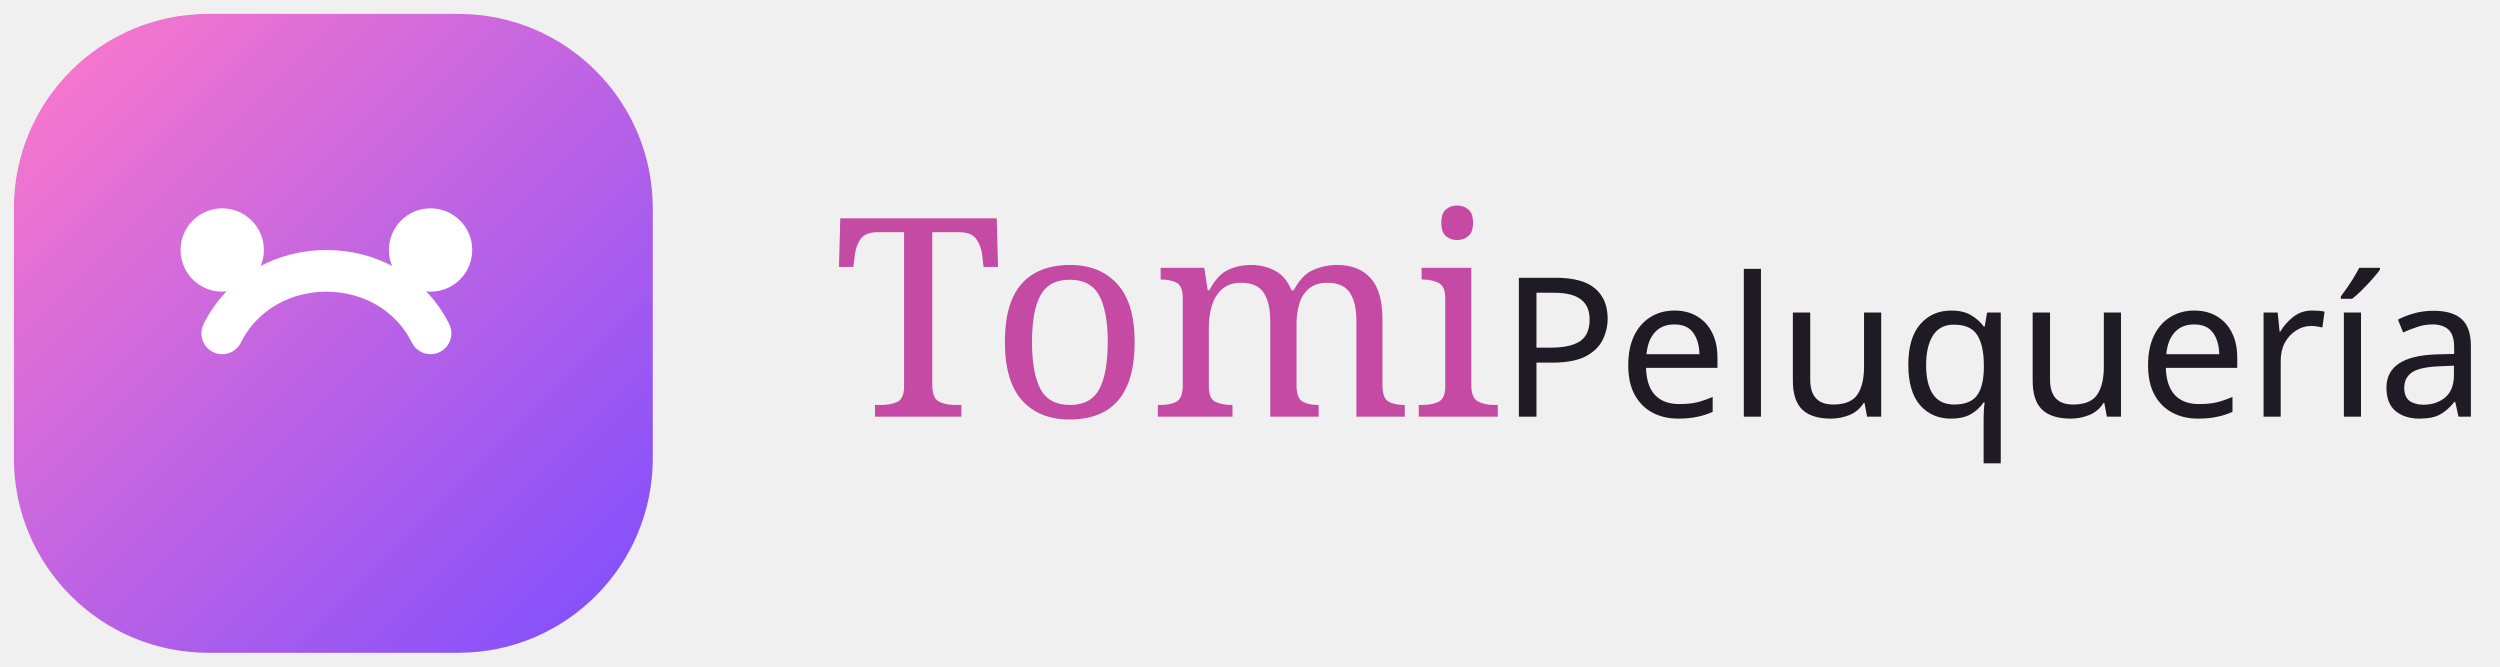
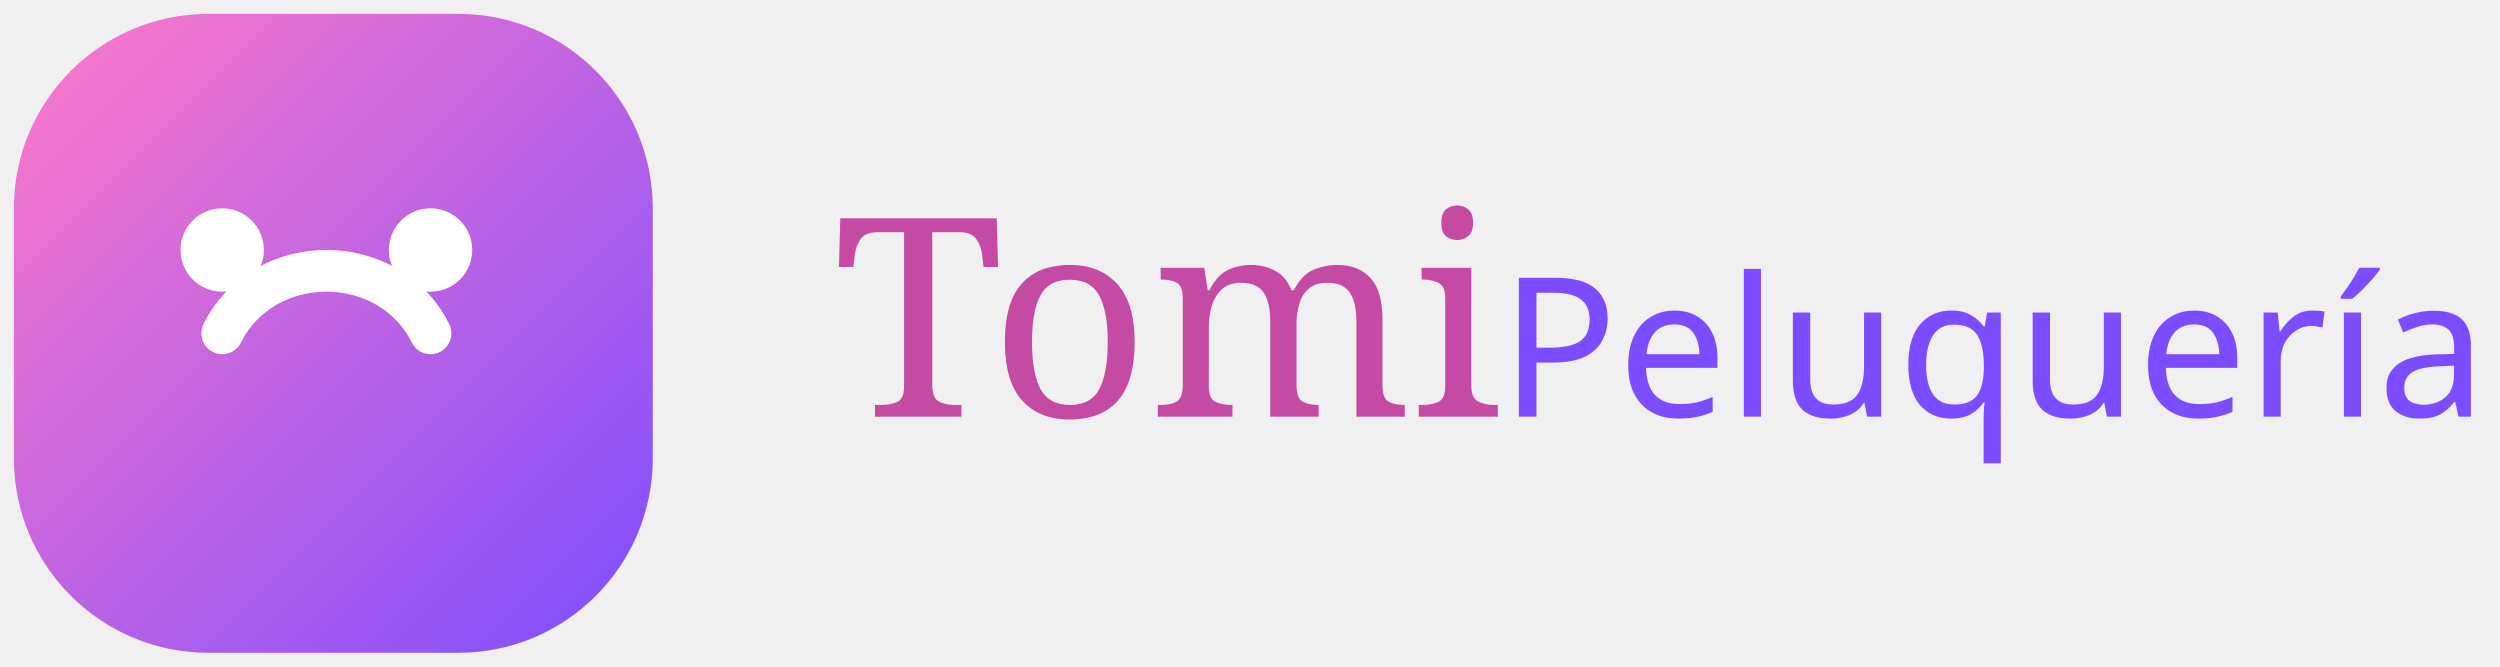
<svg xmlns="http://www.w3.org/2000/svg" width="180" height="48" viewBox="0 0 180 48" role="img" aria-label="Tomi Peluquería Canina logo">
  <defs>
    <linearGradient id="g" x1="0" x2="1" y1="0" y2="1">
      <stop offset="0" stop-color="#ff7ac8" />
      <stop offset="1" stop-color="#7c4dff" />
    </linearGradient>
  </defs>
  <rect x="1" y="1" rx="14" ry="14" width="46" height="46" fill="url(#g)" />
  <path d="M16 24c3-6 12-6 15 0" fill="none" stroke="#fff" stroke-width="3" stroke-linecap="round" />
  <circle cx="16" cy="18" r="3" fill="#fff" />
  <circle cx="31" cy="18" r="3" fill="#fff" />
  <text x="60" y="30" font-family="'Playfair Display', serif" font-size="20" fill="#c44aa3">Tomi</text>
-   <text x="108" y="30" font-family="'Poppins', sans-serif" font-size="14" fill="#1f1b24">Peluquería Canina</text>
+   <text x="108" y="30" font-family="'Poppins', sans-serif" font-size="14" fill="#7c4dff">Peluquería Canina</text>
</svg>
